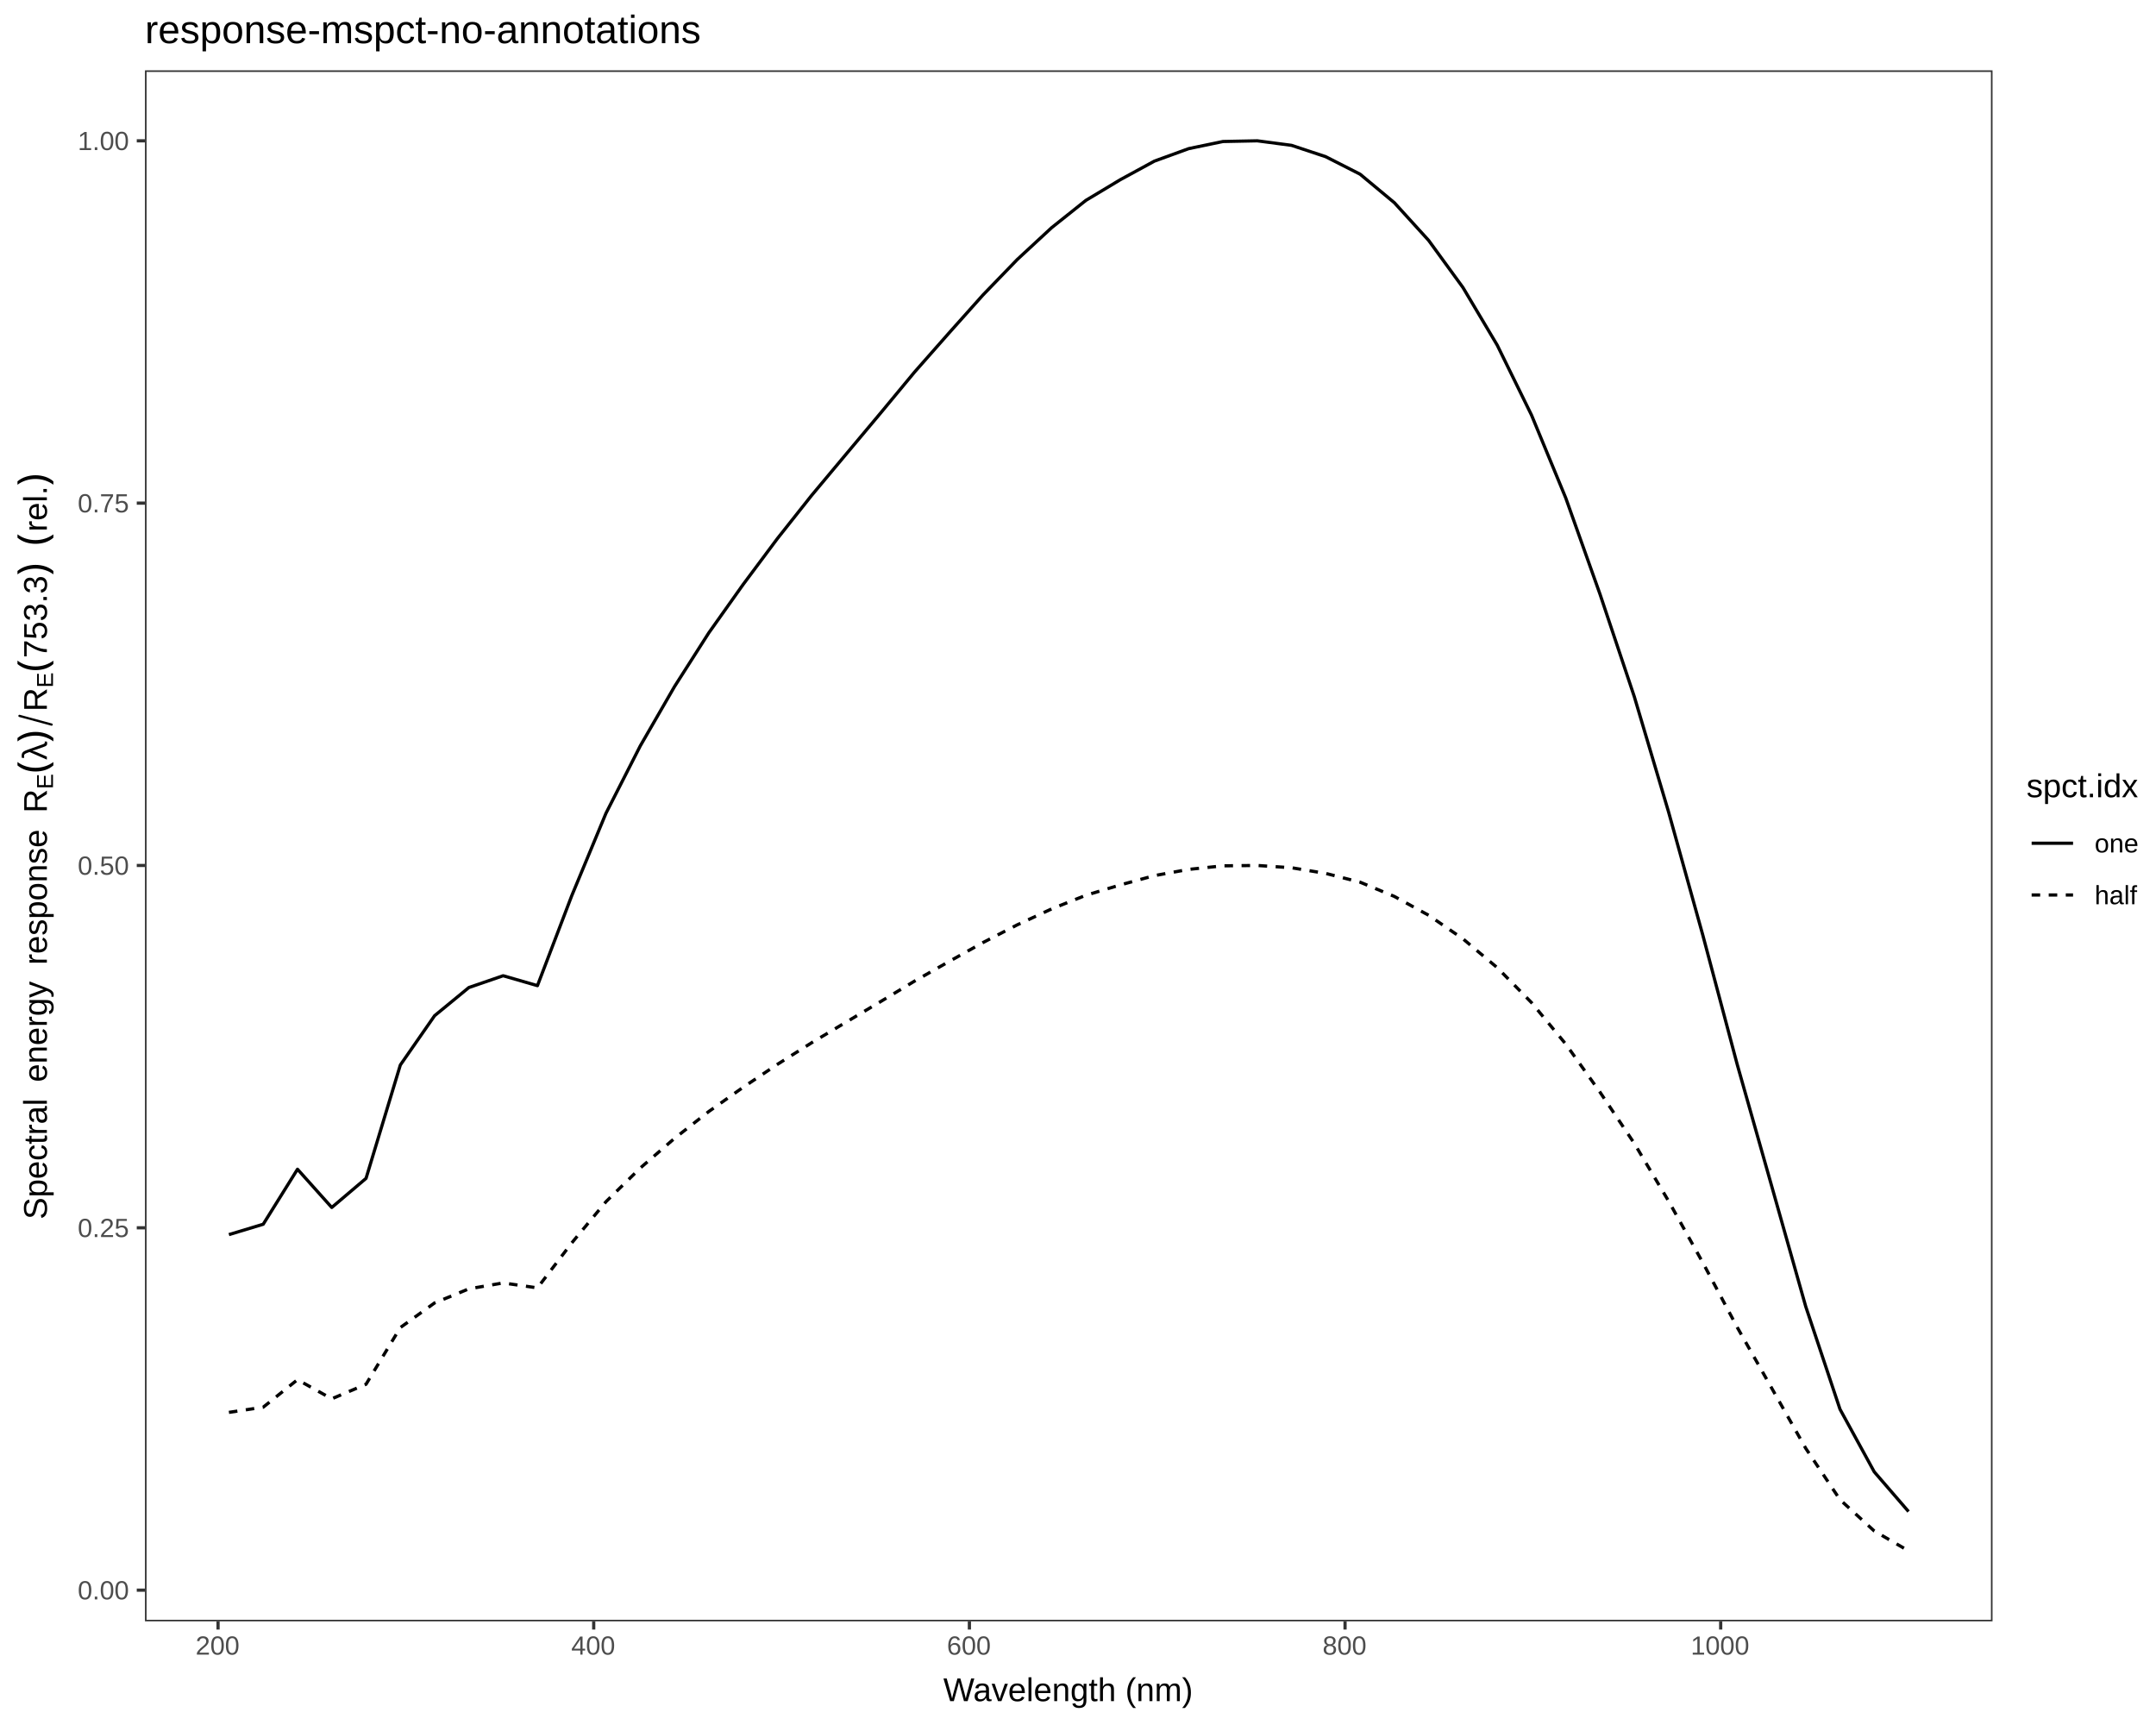
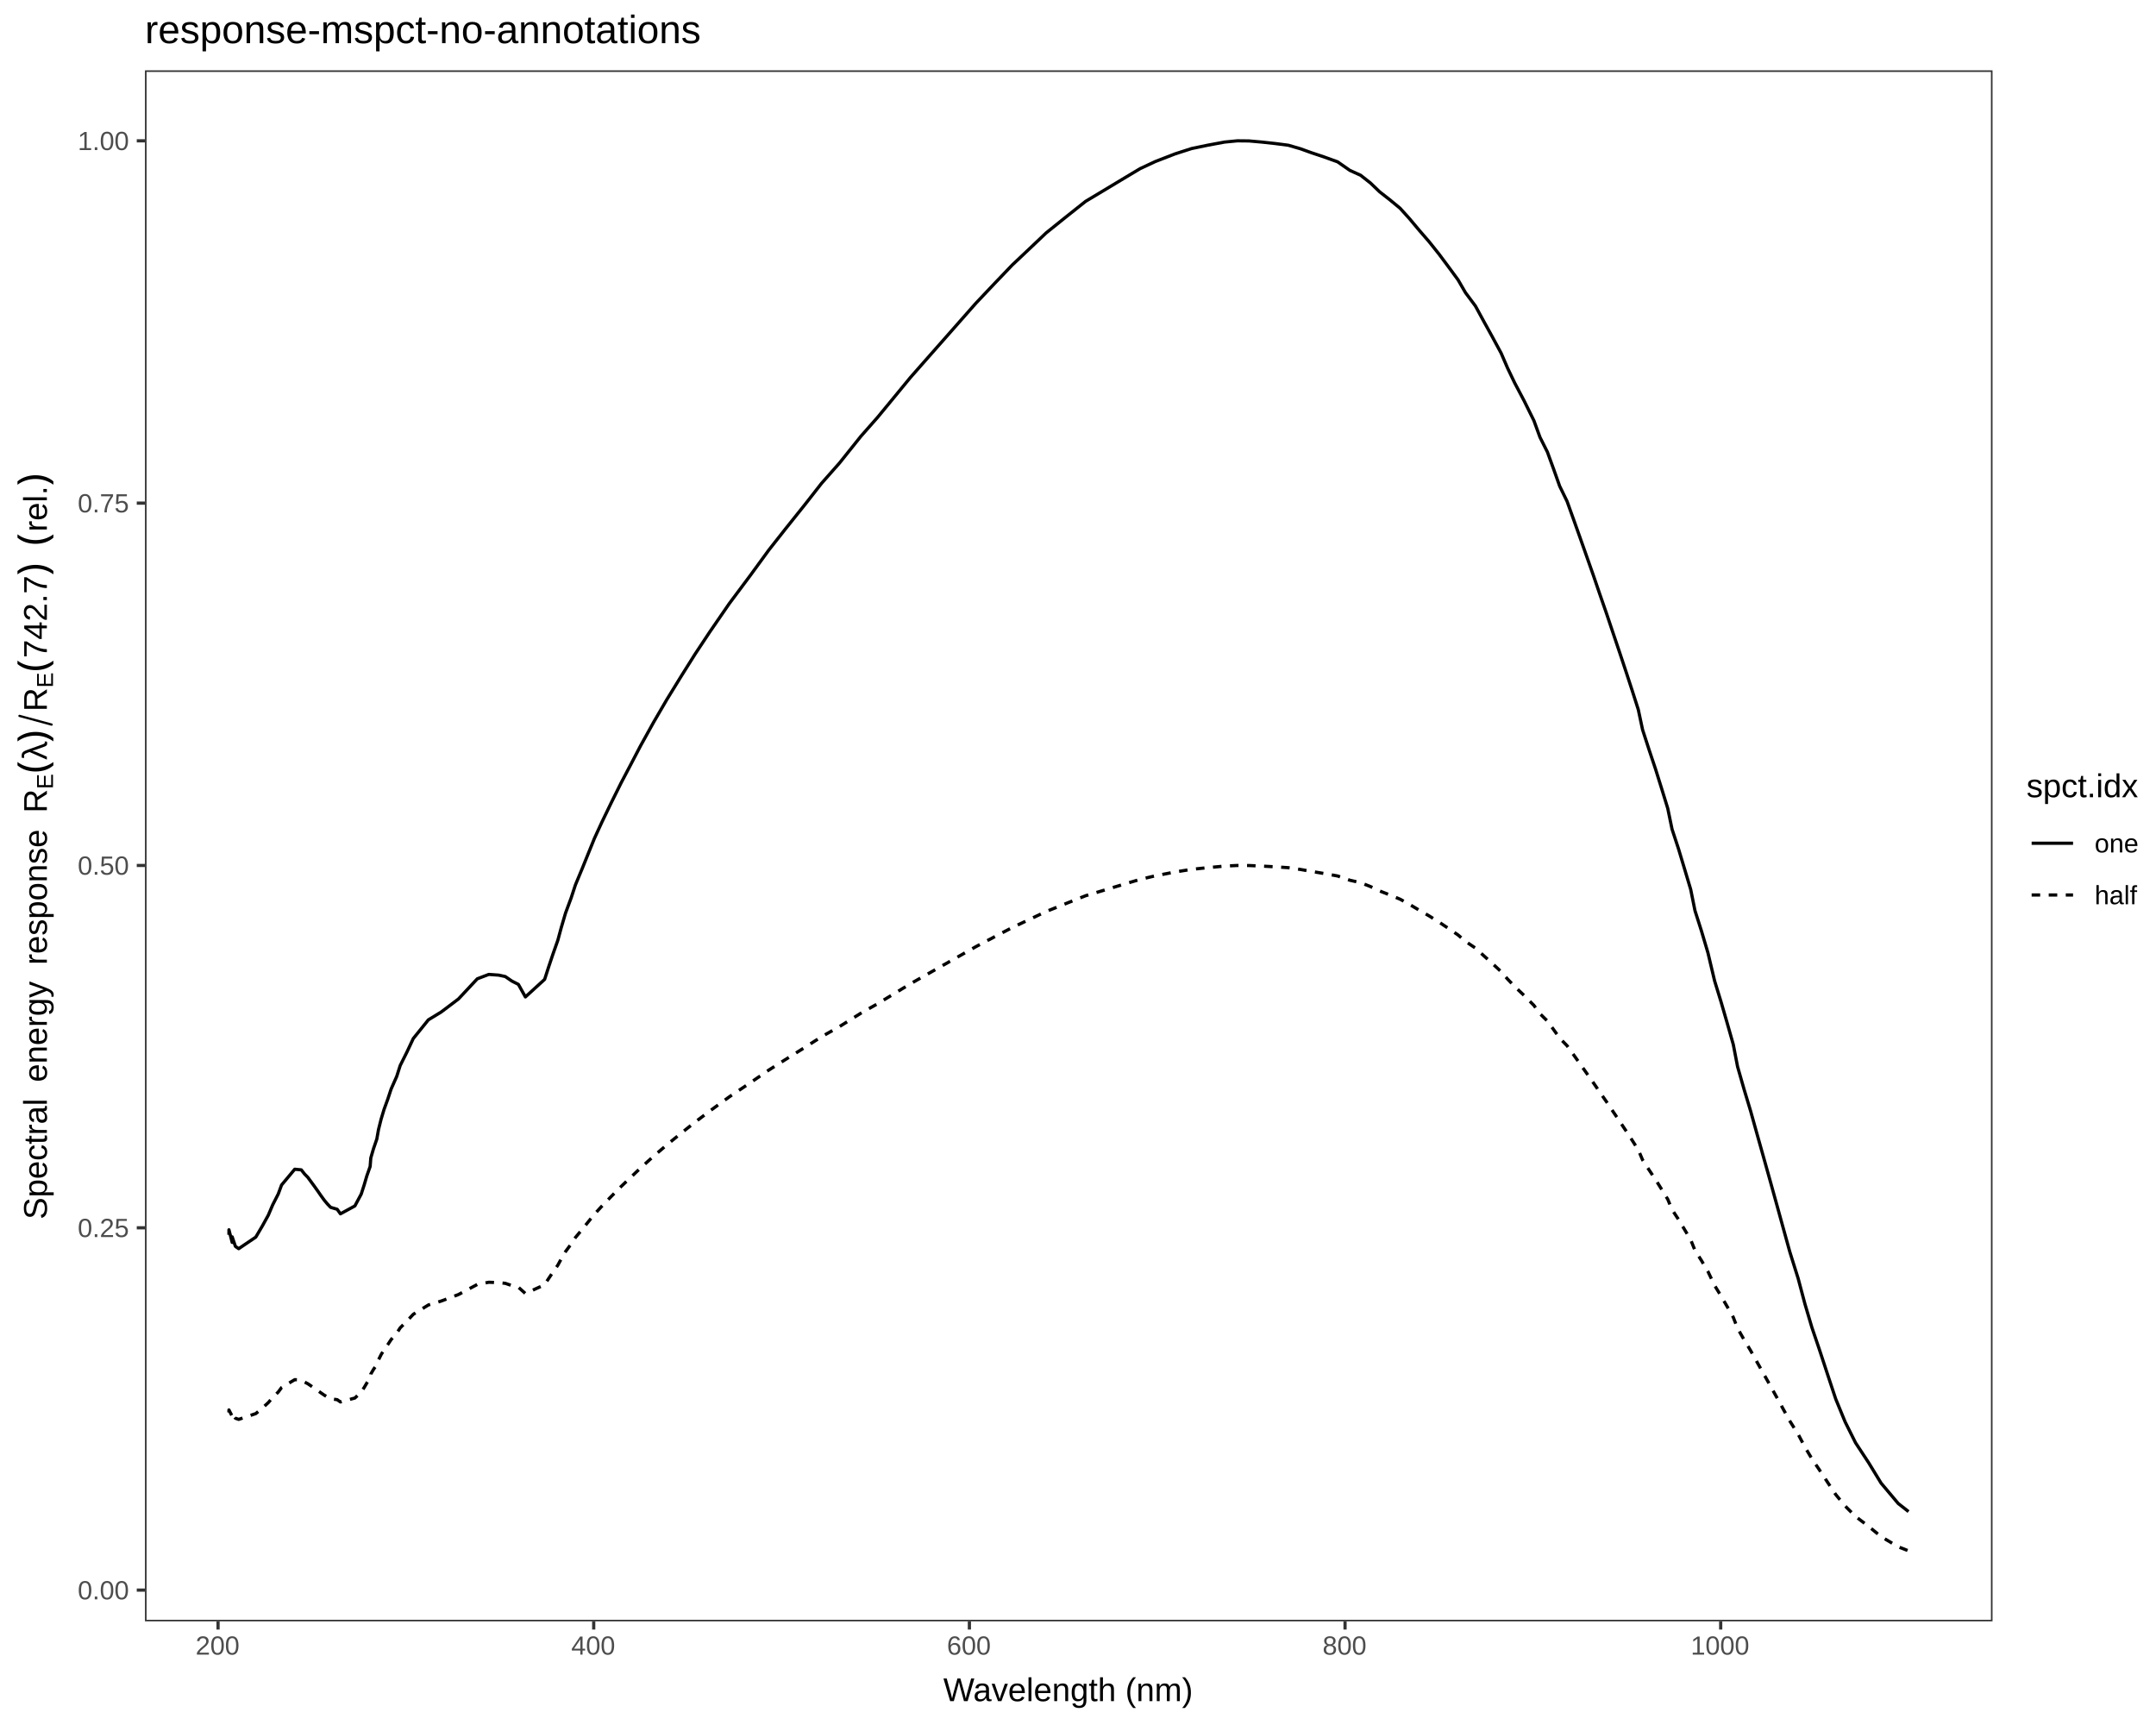
<svg xmlns="http://www.w3.org/2000/svg" viewBox="0 0 720.00 576.00">
  <defs>
    <style type="text/css">
    line, polyline, path, rect, circle {
      fill: none;
      stroke: #000000;
      stroke-linecap: round;
      stroke-linejoin: round;
      stroke-miterlimit: 10.00;
    }
  </style>
  </defs>
  <rect width="100%" height="100%" style="stroke: none; fill: #FFFFFF;" />
  <rect x="0.00" y="0.00" width="720.00" height="576.00" style="stroke-width: 1.07; stroke: #FFFFFF; fill: #FFFFFF;" />
  <defs>
    <clipPath id="cpNDguNDA3fDY2NS40MDZ8NTQxLjM5MXwyMy40NzY3">
      <rect x="48.41" y="23.48" width="617.00" height="517.91" />
    </clipPath>
  </defs>
  <rect x="48.41" y="23.48" width="617.00" height="517.91" style="stroke-width: 1.07; stroke: none; fill: #FFFFFF;" clip-path="url(#cpNDguNDA3fDY2NS40MDZ8NTQxLjM5MXwyMy40NzY3)" />
-   <polyline points="76.45,412.25 87.90,408.79 99.35,390.42 110.79,403.19 122.24,393.47 133.69,355.62 145.14,339.15 156.58,329.75 168.03,325.81 179.48,329.12 190.92,299.13 202.37,271.55 213.82,249.07 225.26,229.25 236.71,211.31 248.16,195.18 259.61,179.84 271.05,165.41 282.50,151.72 293.95,138.07 305.39,124.27 316.84,111.28 328.29,98.47 339.74,86.63 351.18,76.04 362.63,66.91 374.08,60.03 385.52,53.80 396.97,49.63 408.42,47.25 419.87,47.02 431.31,48.53 442.76,52.34 454.21,58.17 465.65,67.69 477.10,80.28 488.55,96.00 500.00,115.25 511.44,138.58 522.89,166.29 534.34,198.45 545.78,232.63 557.23,271.15 568.68,312.34 580.13,355.38 591.57,395.74 603.02,436.24 614.47,470.56 625.91,491.47 637.36,504.73 " style="stroke-width: 1.07; stroke-linecap: butt;" clip-path="url(#cpNDguNDA3fDY2NS40MDZ8NTQxLjM5MXwyMy40NzY3)" />
-   <polyline points="76.45,471.61 87.90,469.88 99.35,460.69 110.79,467.08 122.24,462.22 133.69,443.29 145.14,435.06 156.58,430.36 168.03,428.39 179.48,430.04 190.92,415.05 202.37,401.26 213.82,390.02 225.26,380.11 236.71,371.14 248.16,363.07 259.61,355.40 271.05,348.19 282.50,341.34 293.95,334.52 305.39,327.62 316.84,321.12 328.29,314.72 339.74,308.80 351.18,303.50 362.63,298.94 374.08,295.50 385.52,292.38 396.97,290.30 408.42,289.11 419.87,288.99 431.31,289.75 442.76,291.65 454.21,294.57 465.65,299.33 477.10,305.62 488.55,313.48 500.00,323.11 511.44,334.77 522.89,348.63 534.34,364.71 545.78,381.80 557.23,401.06 568.68,421.65 580.13,443.17 591.57,463.35 603.02,483.60 614.47,500.76 625.91,511.22 637.36,517.85 " style="stroke-width: 1.07; stroke-dasharray: 2.85,2.85; stroke-linecap: butt;" clip-path="url(#cpNDguNDA3fDY2NS40MDZ8NTQxLjM5MXwyMy40NzY3)" />
+   <polyline points="76.45,412.32 76.46,410.64 77.53,414.85 77.54,413.00 78.62,416.19 79.71,416.95 85.42,413.09 87.61,409.37 89.61,405.75 91.06,402.33 92.92,398.69 94.03,395.69 98.43,390.42 100.62,390.63 101.71,392.02 102.80,393.13 103.88,394.60 104.97,396.09 106.06,397.62 107.15,399.19 108.24,400.70 109.32,402.00 110.41,403.15 112.60,403.79 113.69,405.31 118.51,402.68 120.63,398.72 121.61,395.69 122.50,392.66 123.61,389.50 123.83,386.66 124.73,383.57 125.84,380.34 126.40,377.18 127.29,373.64 128.27,370.41 129.51,367.00 130.62,363.63 132.49,359.42 133.64,355.81 135.80,351.49 138.01,346.79 143.05,340.54 147.34,337.92 153.09,333.58 159.40,326.83 163.24,325.37 166.55,325.61 168.74,326.08 170.92,327.58 173.11,328.69 174.20,330.64 175.46,332.89 181.88,327.03 183.20,322.94 184.65,318.62 186.30,313.93 187.41,309.82 188.86,304.89 190.73,299.85 192.17,295.46 194.38,290.15 196.42,285.10 198.50,279.97 201.00,274.53 204.17,267.96 207.45,261.36 210.74,255.11 213.87,249.12 218.28,241.16 222.68,233.61 227.69,225.47 232.09,218.47 237.01,211.04 243.56,201.52 250.47,192.27 256.76,183.65 262.26,176.67 268.85,168.43 274.35,161.40 280.36,154.60 287.53,145.64 293.02,139.42 298.52,132.75 304.01,126.07 309.50,119.84 315.00,113.61 320.49,107.38 325.98,101.16 332.35,94.43 338.06,88.47 343.56,83.28 349.35,77.78 355.94,72.48 362.53,67.24 368.84,63.46 375.43,59.49 380.77,56.30 385.84,53.93 392.42,51.38 397.95,49.60 403.44,48.46 408.93,47.44 413.22,47.02 417.09,47.06 421.48,47.45 425.87,47.93 430.25,48.50 434.33,49.69 437.93,50.99 442.01,52.35 446.70,54.04 450.78,56.89 454.38,58.52 457.66,61.10 460.78,64.09 464.06,66.65 467.53,69.51 470.63,72.93 473.92,76.86 477.22,80.67 480.50,84.77 483.78,89.17 486.91,93.43 489.39,97.71 492.72,102.18 495.67,107.60 498.15,112.08 501.31,117.93 503.47,122.93 505.83,127.86 508.96,133.79 512.25,140.45 514.28,146.01 516.76,150.94 518.82,156.60 520.85,162.32 523.33,167.41 525.52,173.51 527.71,179.66 529.90,185.86 532.09,192.07 534.27,198.45 536.47,204.77 538.65,211.26 540.84,217.75 543.02,224.30 545.08,230.60 547.11,236.95 548.54,243.66 550.73,250.41 552.87,256.81 554.92,263.36 556.95,269.95 558.38,276.87 560.53,283.41 562.58,290.21 564.61,297.00 566.04,304.08 568.19,310.82 570.37,318.16 572.60,327.55 574.74,334.51 576.80,341.62 578.83,348.76 580.26,356.15 582.44,363.76 584.60,370.92 586.77,378.69 588.96,386.47 591.15,394.30 593.34,402.19 595.53,410.13 597.73,418.08 600.50,426.91 602.76,435.41 605.08,443.24 607.57,450.57 610.56,459.66 613.04,467.13 616.19,474.80 619.66,481.76 624.05,488.44 628.19,495.23 633.92,502.04 637.36,504.74 " style="stroke-width: 1.07; stroke-linecap: butt;" clip-path="url(#cpNDguNDA3fDY2NS40MDZ8NTQxLjM5MXwyMy40NzY3)" />
+   <polyline points="76.45,471.64 76.46,470.80 77.53,472.90 77.54,471.98 78.62,473.57 79.71,473.95 85.42,472.02 87.61,470.17 89.61,468.35 91.06,466.64 92.92,464.82 94.03,463.32 98.43,460.69 100.62,460.79 101.71,461.49 102.80,462.05 103.88,462.78 104.97,463.53 106.06,464.29 107.15,465.07 108.24,465.83 109.32,466.48 110.41,467.06 112.60,467.37 113.69,468.13 118.51,466.82 120.63,464.84 121.61,463.32 122.50,461.81 123.61,460.23 123.83,458.81 124.73,457.26 125.84,455.65 126.40,454.07 127.29,452.30 128.27,450.68 129.51,448.98 130.62,447.29 132.49,445.19 133.64,443.39 135.80,441.22 138.01,438.87 143.05,435.75 147.34,434.44 153.09,432.27 159.40,428.89 163.24,428.16 166.55,428.28 168.74,428.52 170.92,429.27 173.11,429.82 174.20,430.80 175.46,431.92 181.88,428.99 183.20,426.95 184.65,424.79 186.30,422.44 187.41,420.39 188.86,417.92 190.73,415.40 192.17,413.21 194.38,410.56 196.42,408.03 198.50,405.46 201.00,402.74 204.17,399.46 207.45,396.16 210.74,393.03 213.87,390.04 218.28,386.06 222.68,382.29 227.69,378.21 232.09,374.72 237.01,371.00 243.56,366.24 250.47,361.61 256.76,357.30 262.26,353.82 268.85,349.70 274.35,346.18 280.36,342.78 287.53,338.30 293.02,335.19 298.52,331.85 304.01,328.51 309.50,325.40 315.00,322.28 320.49,319.17 325.98,316.06 332.35,312.69 338.06,309.71 343.56,307.12 349.35,304.37 355.94,301.72 362.53,299.10 368.84,297.21 375.43,295.22 380.77,293.63 385.84,292.44 392.42,291.17 397.95,290.28 403.44,289.71 408.93,289.20 413.22,288.99 417.09,289.01 421.48,289.20 425.87,289.44 430.25,289.73 434.33,290.33 437.93,290.97 442.01,291.65 446.70,292.50 450.78,293.92 454.38,294.74 457.66,296.03 460.78,297.52 464.06,298.80 467.53,300.24 470.63,301.94 473.92,303.91 477.22,305.81 480.50,307.86 483.78,310.06 486.91,312.19 489.39,314.33 492.72,316.57 495.67,319.28 498.15,321.52 501.31,324.45 503.47,326.94 505.83,329.41 508.96,332.38 512.25,335.71 514.28,338.49 516.76,340.95 518.82,343.78 520.85,346.64 523.33,349.18 525.52,352.23 527.71,355.31 529.90,358.41 532.09,361.52 534.27,364.70 536.47,367.86 538.65,371.11 540.84,374.35 543.02,377.63 545.08,380.78 547.11,383.95 548.54,387.31 550.73,390.68 552.87,393.88 554.92,397.16 556.95,400.46 558.38,403.91 560.53,407.18 562.58,410.59 564.61,413.98 566.04,417.52 568.19,420.89 570.37,424.56 572.60,429.25 574.74,432.73 576.80,436.29 578.83,439.86 580.26,443.55 582.44,447.36 584.60,450.94 586.77,454.83 588.96,458.71 591.15,462.63 593.34,466.57 595.53,470.55 597.73,474.52 600.50,478.93 602.76,483.19 605.08,487.10 607.57,490.77 610.56,495.31 613.04,499.04 616.19,502.88 619.66,506.36 624.05,509.70 628.19,513.10 633.92,516.50 637.36,517.85 " style="stroke-width: 1.07; stroke-dasharray: 2.85,2.85; stroke-linecap: butt;" clip-path="url(#cpNDguNDA3fDY2NS40MDZ8NTQxLjM5MXwyMy40NzY3)" />
  <rect x="48.41" y="23.48" width="617.00" height="517.91" style="stroke-width: 1.07; stroke: #333333;" clip-path="url(#cpNDguNDA3fDY2NS40MDZ8NTQxLjM5MXwyMy40NzY3)" />
  <defs>
    <clipPath id="cpMHw3MjB8NTc2fDA=">
      <rect x="0.00" y="0.00" width="720.00" height="576.00" />
    </clipPath>
  </defs>
  <g clip-path="url(#cpMHw3MjB8NTc2fDA=)">
-     <text x="25.96" y="534.06" style="font-size: 8.80px; fill: #4D4D4D; font-family: Liberation Sans;" textLength="17.52px" lengthAdjust="spacingAndGlyphs">0.00</text>
+     <text x="25.96" y="534.05" style="font-size: 8.80px; fill: #4D4D4D; font-family: Liberation Sans;" textLength="17.52px" lengthAdjust="spacingAndGlyphs">0.00</text>
  </g>
  <g clip-path="url(#cpMHw3MjB8NTc2fDA=)">
    <text x="25.96" y="413.07" style="font-size: 8.80px; fill: #4D4D4D; font-family: Liberation Sans;" textLength="17.52px" lengthAdjust="spacingAndGlyphs">0.25</text>
  </g>
  <g clip-path="url(#cpMHw3MjB8NTc2fDA=)">
-     <text x="25.96" y="292.09" style="font-size: 8.80px; fill: #4D4D4D; font-family: Liberation Sans;" textLength="17.52px" lengthAdjust="spacingAndGlyphs">0.50</text>
+     <text x="25.96" y="292.08" style="font-size: 8.80px; fill: #4D4D4D; font-family: Liberation Sans;" textLength="17.52px" lengthAdjust="spacingAndGlyphs">0.50</text>
  </g>
  <g clip-path="url(#cpMHw3MjB8NTc2fDA=)">
    <text x="25.96" y="171.10" style="font-size: 8.80px; fill: #4D4D4D; font-family: Liberation Sans;" textLength="17.52px" lengthAdjust="spacingAndGlyphs">0.75</text>
  </g>
  <g clip-path="url(#cpMHw3MjB8NTc2fDA=)">
    <text x="25.96" y="50.11" style="font-size: 8.80px; fill: #4D4D4D; font-family: Liberation Sans;" textLength="17.52px" lengthAdjust="spacingAndGlyphs">1.00</text>
  </g>
-   <polyline points="45.67,530.97 48.41,530.97 " style="stroke-width: 1.07; stroke: #333333; stroke-linecap: butt;" clip-path="url(#cpMHw3MjB8NTc2fDA=)" />
-   <polyline points="45.67,409.98 48.41,409.98 " style="stroke-width: 1.07; stroke: #333333; stroke-linecap: butt;" clip-path="url(#cpMHw3MjB8NTc2fDA=)" />
+   <polyline points="45.67,530.96 48.41,530.96 " style="stroke-width: 1.07; stroke: #333333; stroke-linecap: butt;" clip-path="url(#cpMHw3MjB8NTc2fDA=)" />
+   <polyline points="45.67,409.97 48.41,409.97 " style="stroke-width: 1.07; stroke: #333333; stroke-linecap: butt;" clip-path="url(#cpMHw3MjB8NTc2fDA=)" />
  <polyline points="45.67,288.99 48.41,288.99 " style="stroke-width: 1.07; stroke: #333333; stroke-linecap: butt;" clip-path="url(#cpMHw3MjB8NTc2fDA=)" />
  <polyline points="45.67,168.00 48.41,168.00 " style="stroke-width: 1.07; stroke: #333333; stroke-linecap: butt;" clip-path="url(#cpMHw3MjB8NTc2fDA=)" />
  <polyline points="45.67,47.02 48.41,47.02 " style="stroke-width: 1.07; stroke: #333333; stroke-linecap: butt;" clip-path="url(#cpMHw3MjB8NTc2fDA=)" />
  <polyline points="72.82,544.13 72.82,541.39 " style="stroke-width: 1.07; stroke: #333333; stroke-linecap: butt;" clip-path="url(#cpMHw3MjB8NTc2fDA=)" />
  <polyline points="198.27,544.13 198.27,541.39 " style="stroke-width: 1.07; stroke: #333333; stroke-linecap: butt;" clip-path="url(#cpMHw3MjB8NTc2fDA=)" />
  <polyline points="323.73,544.13 323.73,541.39 " style="stroke-width: 1.07; stroke: #333333; stroke-linecap: butt;" clip-path="url(#cpMHw3MjB8NTc2fDA=)" />
  <polyline points="449.18,544.13 449.18,541.39 " style="stroke-width: 1.07; stroke: #333333; stroke-linecap: butt;" clip-path="url(#cpMHw3MjB8NTc2fDA=)" />
  <polyline points="574.63,544.13 574.63,541.39 " style="stroke-width: 1.07; stroke: #333333; stroke-linecap: butt;" clip-path="url(#cpMHw3MjB8NTc2fDA=)" />
  <g clip-path="url(#cpMHw3MjB8NTc2fDA=)">
    <text x="65.31" y="552.51" style="font-size: 8.80px; fill: #4D4D4D; font-family: Liberation Sans;" textLength="15.02px" lengthAdjust="spacingAndGlyphs">200</text>
  </g>
  <g clip-path="url(#cpMHw3MjB8NTc2fDA=)">
    <text x="190.76" y="552.51" style="font-size: 8.80px; fill: #4D4D4D; font-family: Liberation Sans;" textLength="15.02px" lengthAdjust="spacingAndGlyphs">400</text>
  </g>
  <g clip-path="url(#cpMHw3MjB8NTc2fDA=)">
    <text x="316.22" y="552.51" style="font-size: 8.80px; fill: #4D4D4D; font-family: Liberation Sans;" textLength="15.02px" lengthAdjust="spacingAndGlyphs">600</text>
  </g>
  <g clip-path="url(#cpMHw3MjB8NTc2fDA=)">
    <text x="441.67" y="552.51" style="font-size: 8.80px; fill: #4D4D4D; font-family: Liberation Sans;" textLength="15.02px" lengthAdjust="spacingAndGlyphs">800</text>
  </g>
  <g clip-path="url(#cpMHw3MjB8NTc2fDA=)">
    <text x="564.62" y="552.51" style="font-size: 8.80px; fill: #4D4D4D; font-family: Liberation Sans;" textLength="20.02px" lengthAdjust="spacingAndGlyphs">1000</text>
  </g>
  <g clip-path="url(#cpMHw3MjB8NTc2fDA=)">
    <text x="315.03" y="568.04" style="font-size: 11.00px; font-family: Liberation Sans;" textLength="83.75px" lengthAdjust="spacingAndGlyphs">Wavelength (nm)</text>
  </g>
  <g clip-path="url(#cpMHw3MjB8NTc2fDA=)">
    <text transform="translate(15.65,407.18) rotate(-90)" style="font-size: 11.00px; font-family: Liberation Sans;" textLength="7.34px" lengthAdjust="spacingAndGlyphs">S</text>
  </g>
  <g clip-path="url(#cpMHw3MjB8NTc2fDA=)">
    <text transform="translate(15.65,399.84) rotate(-90)" style="font-size: 11.00px; font-family: Liberation Sans;" textLength="6.12px" lengthAdjust="spacingAndGlyphs">p</text>
  </g>
  <g clip-path="url(#cpMHw3MjB8NTc2fDA=)">
    <text transform="translate(15.65,393.73) rotate(-90)" style="font-size: 11.00px; font-family: Liberation Sans;" textLength="6.12px" lengthAdjust="spacingAndGlyphs">e</text>
  </g>
  <g clip-path="url(#cpMHw3MjB8NTc2fDA=)">
    <text transform="translate(15.65,387.61) rotate(-90)" style="font-size: 11.00px; font-family: Liberation Sans;" textLength="5.50px" lengthAdjust="spacingAndGlyphs">c</text>
  </g>
  <g clip-path="url(#cpMHw3MjB8NTc2fDA=)">
    <text transform="translate(15.65,382.11) rotate(-90)" style="font-size: 11.00px; font-family: Liberation Sans;" textLength="3.06px" lengthAdjust="spacingAndGlyphs">t</text>
  </g>
  <g clip-path="url(#cpMHw3MjB8NTc2fDA=)">
    <text transform="translate(15.65,379.05) rotate(-90)" style="font-size: 11.00px; font-family: Liberation Sans;" textLength="3.66px" lengthAdjust="spacingAndGlyphs">r</text>
  </g>
  <g clip-path="url(#cpMHw3MjB8NTc2fDA=)">
    <text transform="translate(15.65,375.39) rotate(-90)" style="font-size: 11.00px; font-family: Liberation Sans;" textLength="6.12px" lengthAdjust="spacingAndGlyphs">a</text>
  </g>
  <g clip-path="url(#cpMHw3MjB8NTc2fDA=)">
    <text transform="translate(15.65,369.27) rotate(-90)" style="font-size: 11.00px; font-family: Liberation Sans;" textLength="2.44px" lengthAdjust="spacingAndGlyphs">l</text>
  </g>
  <g clip-path="url(#cpMHw3MjB8NTc2fDA=)">
    <text transform="translate(15.65,366.83) rotate(-90)" style="font-size: 11.00px; font-family: Symbola;" textLength="2.75px" lengthAdjust="spacingAndGlyphs"> </text>
  </g>
  <g clip-path="url(#cpMHw3MjB8NTc2fDA=)">
    <text transform="translate(15.65,364.08) rotate(-90)" style="font-size: 11.00px; font-family: Symbola;" textLength="2.75px" lengthAdjust="spacingAndGlyphs"> </text>
  </g>
  <g clip-path="url(#cpMHw3MjB8NTc2fDA=)">
    <text transform="translate(15.65,361.33) rotate(-90)" style="font-size: 11.00px; font-family: Liberation Sans;" textLength="6.12px" lengthAdjust="spacingAndGlyphs">e</text>
  </g>
  <g clip-path="url(#cpMHw3MjB8NTc2fDA=)">
    <text transform="translate(15.65,355.21) rotate(-90)" style="font-size: 11.00px; font-family: Liberation Sans;" textLength="6.12px" lengthAdjust="spacingAndGlyphs">n</text>
  </g>
  <g clip-path="url(#cpMHw3MjB8NTc2fDA=)">
    <text transform="translate(15.65,349.09) rotate(-90)" style="font-size: 11.00px; font-family: Liberation Sans;" textLength="6.12px" lengthAdjust="spacingAndGlyphs">e</text>
  </g>
  <g clip-path="url(#cpMHw3MjB8NTc2fDA=)">
    <text transform="translate(15.65,342.97) rotate(-90)" style="font-size: 11.00px; font-family: Liberation Sans;" textLength="3.66px" lengthAdjust="spacingAndGlyphs">r</text>
  </g>
  <g clip-path="url(#cpMHw3MjB8NTc2fDA=)">
    <text transform="translate(15.65,339.31) rotate(-90)" style="font-size: 11.00px; font-family: Liberation Sans;" textLength="6.12px" lengthAdjust="spacingAndGlyphs">g</text>
  </g>
  <g clip-path="url(#cpMHw3MjB8NTc2fDA=)">
    <text transform="translate(15.65,333.19) rotate(-90)" style="font-size: 11.00px; font-family: Liberation Sans;" textLength="5.50px" lengthAdjust="spacingAndGlyphs">y</text>
  </g>
  <g clip-path="url(#cpMHw3MjB8NTc2fDA=)">
    <text transform="translate(15.65,327.69) rotate(-90)" style="font-size: 11.00px; font-family: Symbola;" textLength="2.75px" lengthAdjust="spacingAndGlyphs"> </text>
  </g>
  <g clip-path="url(#cpMHw3MjB8NTc2fDA=)">
    <text transform="translate(15.65,324.94) rotate(-90)" style="font-size: 11.00px; font-family: Symbola;" textLength="2.75px" lengthAdjust="spacingAndGlyphs"> </text>
  </g>
  <g clip-path="url(#cpMHw3MjB8NTc2fDA=)">
    <text transform="translate(15.65,322.19) rotate(-90)" style="font-size: 11.00px; font-family: Liberation Sans;" textLength="3.66px" lengthAdjust="spacingAndGlyphs">r</text>
  </g>
  <g clip-path="url(#cpMHw3MjB8NTc2fDA=)">
    <text transform="translate(15.65,318.53) rotate(-90)" style="font-size: 11.00px; font-family: Liberation Sans;" textLength="6.12px" lengthAdjust="spacingAndGlyphs">e</text>
  </g>
  <g clip-path="url(#cpMHw3MjB8NTc2fDA=)">
    <text transform="translate(15.65,312.41) rotate(-90)" style="font-size: 11.00px; font-family: Liberation Sans;" textLength="5.50px" lengthAdjust="spacingAndGlyphs">s</text>
  </g>
  <g clip-path="url(#cpMHw3MjB8NTc2fDA=)">
    <text transform="translate(15.65,306.91) rotate(-90)" style="font-size: 11.00px; font-family: Liberation Sans;" textLength="6.12px" lengthAdjust="spacingAndGlyphs">p</text>
  </g>
  <g clip-path="url(#cpMHw3MjB8NTc2fDA=)">
    <text transform="translate(15.65,300.80) rotate(-90)" style="font-size: 11.00px; font-family: Liberation Sans;" textLength="6.12px" lengthAdjust="spacingAndGlyphs">o</text>
  </g>
  <g clip-path="url(#cpMHw3MjB8NTc2fDA=)">
    <text transform="translate(15.65,294.68) rotate(-90)" style="font-size: 11.00px; font-family: Liberation Sans;" textLength="6.12px" lengthAdjust="spacingAndGlyphs">n</text>
  </g>
  <g clip-path="url(#cpMHw3MjB8NTc2fDA=)">
    <text transform="translate(15.65,288.56) rotate(-90)" style="font-size: 11.00px; font-family: Liberation Sans;" textLength="5.50px" lengthAdjust="spacingAndGlyphs">s</text>
  </g>
  <g clip-path="url(#cpMHw3MjB8NTc2fDA=)">
    <text transform="translate(15.65,283.06) rotate(-90)" style="font-size: 11.00px; font-family: Liberation Sans;" textLength="6.12px" lengthAdjust="spacingAndGlyphs">e</text>
  </g>
  <g clip-path="url(#cpMHw3MjB8NTc2fDA=)">
    <text transform="translate(15.65,276.94) rotate(-90)" style="font-size: 11.00px; font-family: Symbola;" textLength="2.75px" lengthAdjust="spacingAndGlyphs"> </text>
  </g>
  <g clip-path="url(#cpMHw3MjB8NTc2fDA=)">
    <text transform="translate(15.65,274.19) rotate(-90)" style="font-size: 11.00px; font-family: Symbola;" textLength="2.75px" lengthAdjust="spacingAndGlyphs"> </text>
  </g>
  <g clip-path="url(#cpMHw3MjB8NTc2fDA=)">
    <text transform="translate(15.65,271.44) rotate(-90)" style="font-size: 11.00px; font-family: Liberation Sans;" textLength="7.94px" lengthAdjust="spacingAndGlyphs">R</text>
  </g>
  <g clip-path="url(#cpMHw3MjB8NTc2fDA=)">
    <text transform="translate(17.69,263.50) rotate(-90)" style="font-size: 7.70px; font-family: Liberation Sans;" textLength="5.34px" lengthAdjust="spacingAndGlyphs">E</text>
  </g>
  <g clip-path="url(#cpMHw3MjB8NTc2fDA=)">
    <text transform="translate(15.65,258.16) rotate(-90)" style="font-size: 13.75px; font-family: Symbola;" textLength="4.58px" lengthAdjust="spacingAndGlyphs">(</text>
  </g>
  <g clip-path="url(#cpMHw3MjB8NTc2fDA=)">
    <text transform="translate(15.65,253.58) rotate(-90)" style="font-size: 11.00px; font-family: Symbola;" textLength="5.60px" lengthAdjust="spacingAndGlyphs">λ</text>
  </g>
  <g clip-path="url(#cpMHw3MjB8NTc2fDA=)">
    <text transform="translate(15.65,247.98) rotate(-90)" style="font-size: 13.75px; font-family: Symbola;" textLength="4.58px" lengthAdjust="spacingAndGlyphs">)</text>
  </g>
  <polyline points="17.24,241.95 6.50,239.04 " style="stroke-width: 0.75;" clip-path="url(#cpMHw3MjB8NTc2fDA=)" />
  <g clip-path="url(#cpMHw3MjB8NTc2fDA=)">
    <text transform="translate(15.65,237.59) rotate(-90)" style="font-size: 11.00px; font-family: Liberation Sans;" textLength="7.94px" lengthAdjust="spacingAndGlyphs">R</text>
  </g>
  <g clip-path="url(#cpMHw3MjB8NTc2fDA=)">
    <text transform="translate(17.69,229.65) rotate(-90)" style="font-size: 7.70px; font-family: Liberation Sans;" textLength="5.34px" lengthAdjust="spacingAndGlyphs">E</text>
  </g>
  <g clip-path="url(#cpMHw3MjB8NTc2fDA=)">
    <text transform="translate(15.65,224.31) rotate(-90)" style="font-size: 13.75px; font-family: Symbola;" textLength="4.58px" lengthAdjust="spacingAndGlyphs">(</text>
  </g>
  <g clip-path="url(#cpMHw3MjB8NTc2fDA=)">
-     <text transform="translate(15.65,219.73) rotate(-90)" style="font-size: 11.00px; font-family: Liberation Sans;" textLength="27.53px" lengthAdjust="spacingAndGlyphs">753.3</text>
+     <text transform="translate(15.65,219.73) rotate(-90)" style="font-size: 11.00px; font-family: Liberation Sans;" textLength="27.53px" lengthAdjust="spacingAndGlyphs">742.7</text>
  </g>
  <g clip-path="url(#cpMHw3MjB8NTc2fDA=)">
    <text transform="translate(15.65,192.20) rotate(-90)" style="font-size: 13.75px; font-family: Symbola;" textLength="4.58px" lengthAdjust="spacingAndGlyphs">)</text>
  </g>
  <g clip-path="url(#cpMHw3MjB8NTc2fDA=)">
    <text transform="translate(15.65,187.63) rotate(-90)" style="font-size: 11.00px; font-family: Symbola;" textLength="2.75px" lengthAdjust="spacingAndGlyphs"> </text>
  </g>
  <g clip-path="url(#cpMHw3MjB8NTc2fDA=)">
    <text transform="translate(15.65,184.88) rotate(-90)" style="font-size: 11.00px; font-family: Symbola;" textLength="2.75px" lengthAdjust="spacingAndGlyphs"> </text>
  </g>
  <g clip-path="url(#cpMHw3MjB8NTc2fDA=)">
    <text transform="translate(15.65,182.13) rotate(-90)" style="font-size: 13.75px; font-family: Symbola;" textLength="4.58px" lengthAdjust="spacingAndGlyphs">(</text>
  </g>
  <g clip-path="url(#cpMHw3MjB8NTc2fDA=)">
    <text transform="translate(15.65,177.55) rotate(-90)" style="font-size: 11.00px; font-family: Liberation Sans;" textLength="15.28px" lengthAdjust="spacingAndGlyphs">rel.</text>
  </g>
  <g clip-path="url(#cpMHw3MjB8NTc2fDA=)">
    <text transform="translate(15.65,162.27) rotate(-90)" style="font-size: 13.75px; font-family: Symbola;" textLength="4.58px" lengthAdjust="spacingAndGlyphs">)</text>
  </g>
  <rect x="676.74" y="257.39" width="37.78" height="50.09" style="stroke-width: 1.07; stroke: none; fill: #FFFFFF;" clip-path="url(#cpMHw3MjB8NTc2fDA=)" />
  <g clip-path="url(#cpMHw3MjB8NTc2fDA=)">
    <text x="676.74" y="266.20" style="font-size: 11.00px; font-family: Liberation Sans;" textLength="37.29px" lengthAdjust="spacingAndGlyphs">spct.idx</text>
  </g>
  <rect x="676.74" y="272.92" width="17.28" height="17.28" style="stroke-width: 1.07; stroke: none; fill: #FFFFFF;" clip-path="url(#cpMHw3MjB8NTc2fDA=)" />
  <line x1="678.47" y1="281.56" x2="692.30" y2="281.56" style="stroke-width: 1.07; stroke-linecap: butt;" clip-path="url(#cpMHw3MjB8NTc2fDA=)" />
  <rect x="676.74" y="290.20" width="17.28" height="17.28" style="stroke-width: 1.07; stroke: none; fill: #FFFFFF;" clip-path="url(#cpMHw3MjB8NTc2fDA=)" />
  <line x1="678.47" y1="298.84" x2="692.30" y2="298.84" style="stroke-width: 1.07; stroke-dasharray: 2.85,2.85; stroke-linecap: butt;" clip-path="url(#cpMHw3MjB8NTc2fDA=)" />
  <g clip-path="url(#cpMHw3MjB8NTc2fDA=)">
    <text x="699.50" y="284.65" style="font-size: 8.80px; font-family: Liberation Sans;" textLength="15.02px" lengthAdjust="spacingAndGlyphs">one</text>
  </g>
  <g clip-path="url(#cpMHw3MjB8NTc2fDA=)">
    <text x="699.50" y="301.93" style="font-size: 8.80px; font-family: Liberation Sans;" textLength="14.51px" lengthAdjust="spacingAndGlyphs">half</text>
  </g>
  <g clip-path="url(#cpMHw3MjB8NTc2fDA=)">
    <text x="48.41" y="14.42" style="font-size: 13.20px; font-family: Liberation Sans;" textLength="182.82px" lengthAdjust="spacingAndGlyphs">response-mspct-no-annotations</text>
  </g>
</svg>
